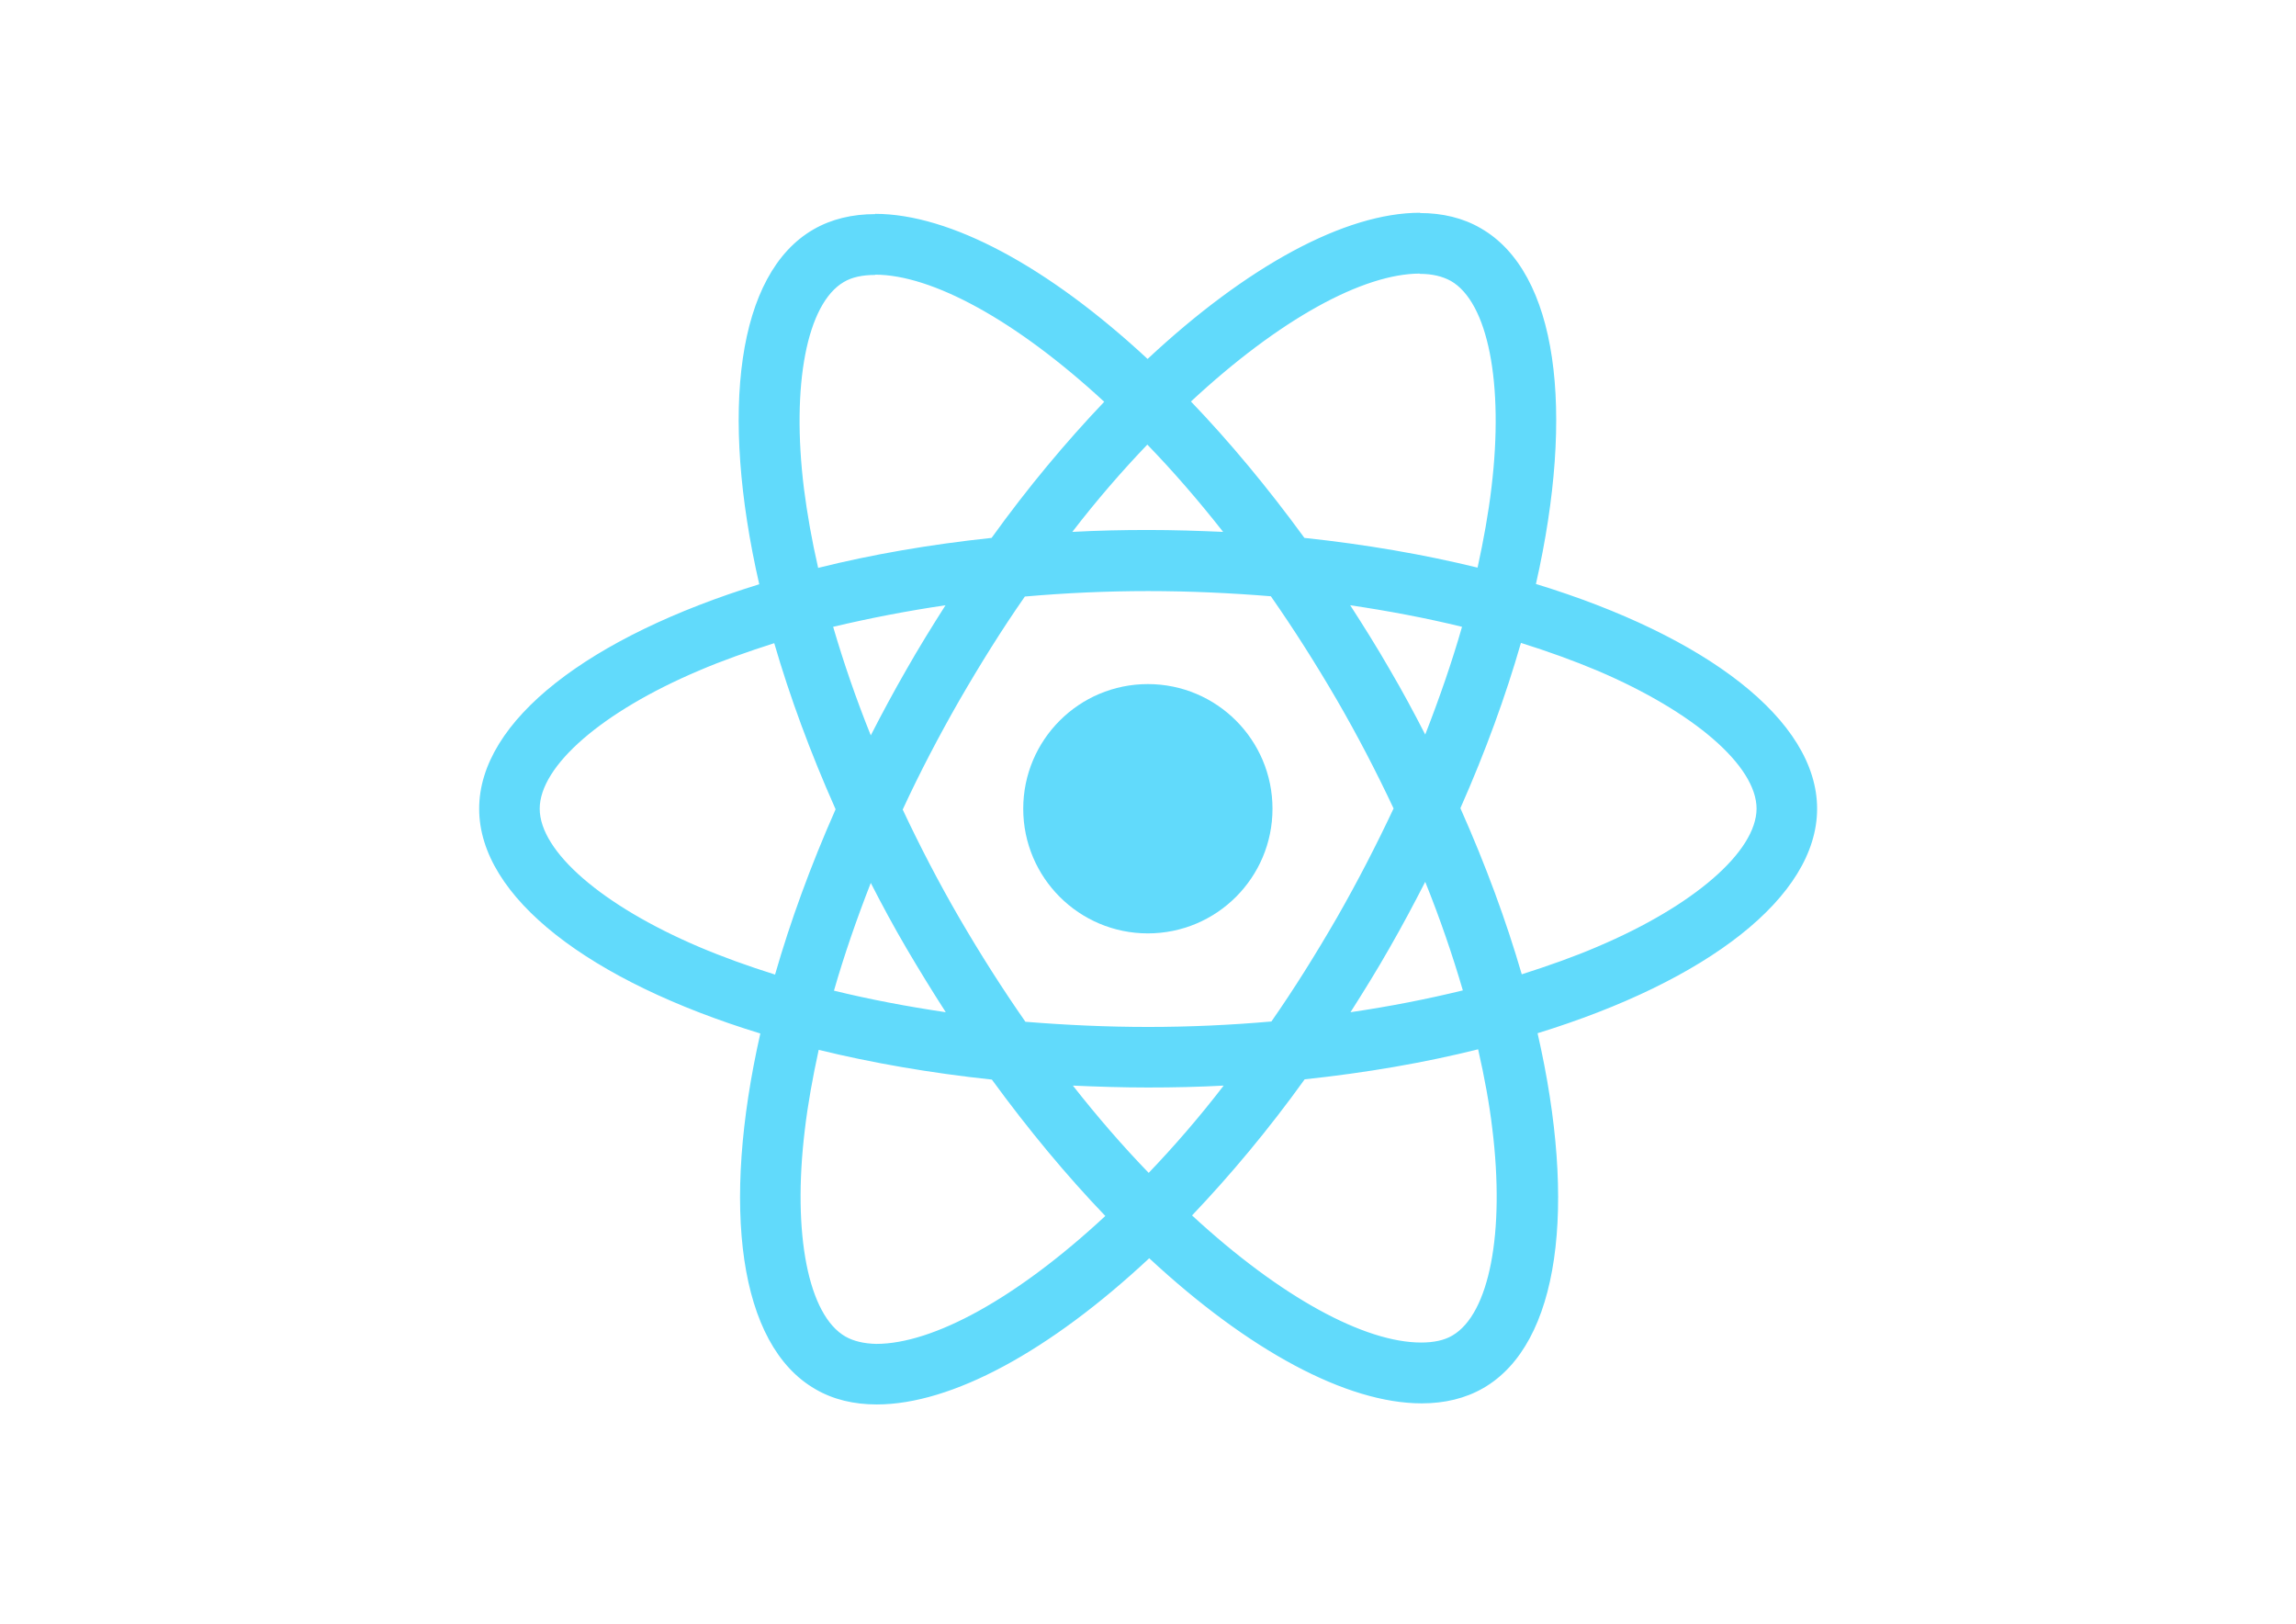
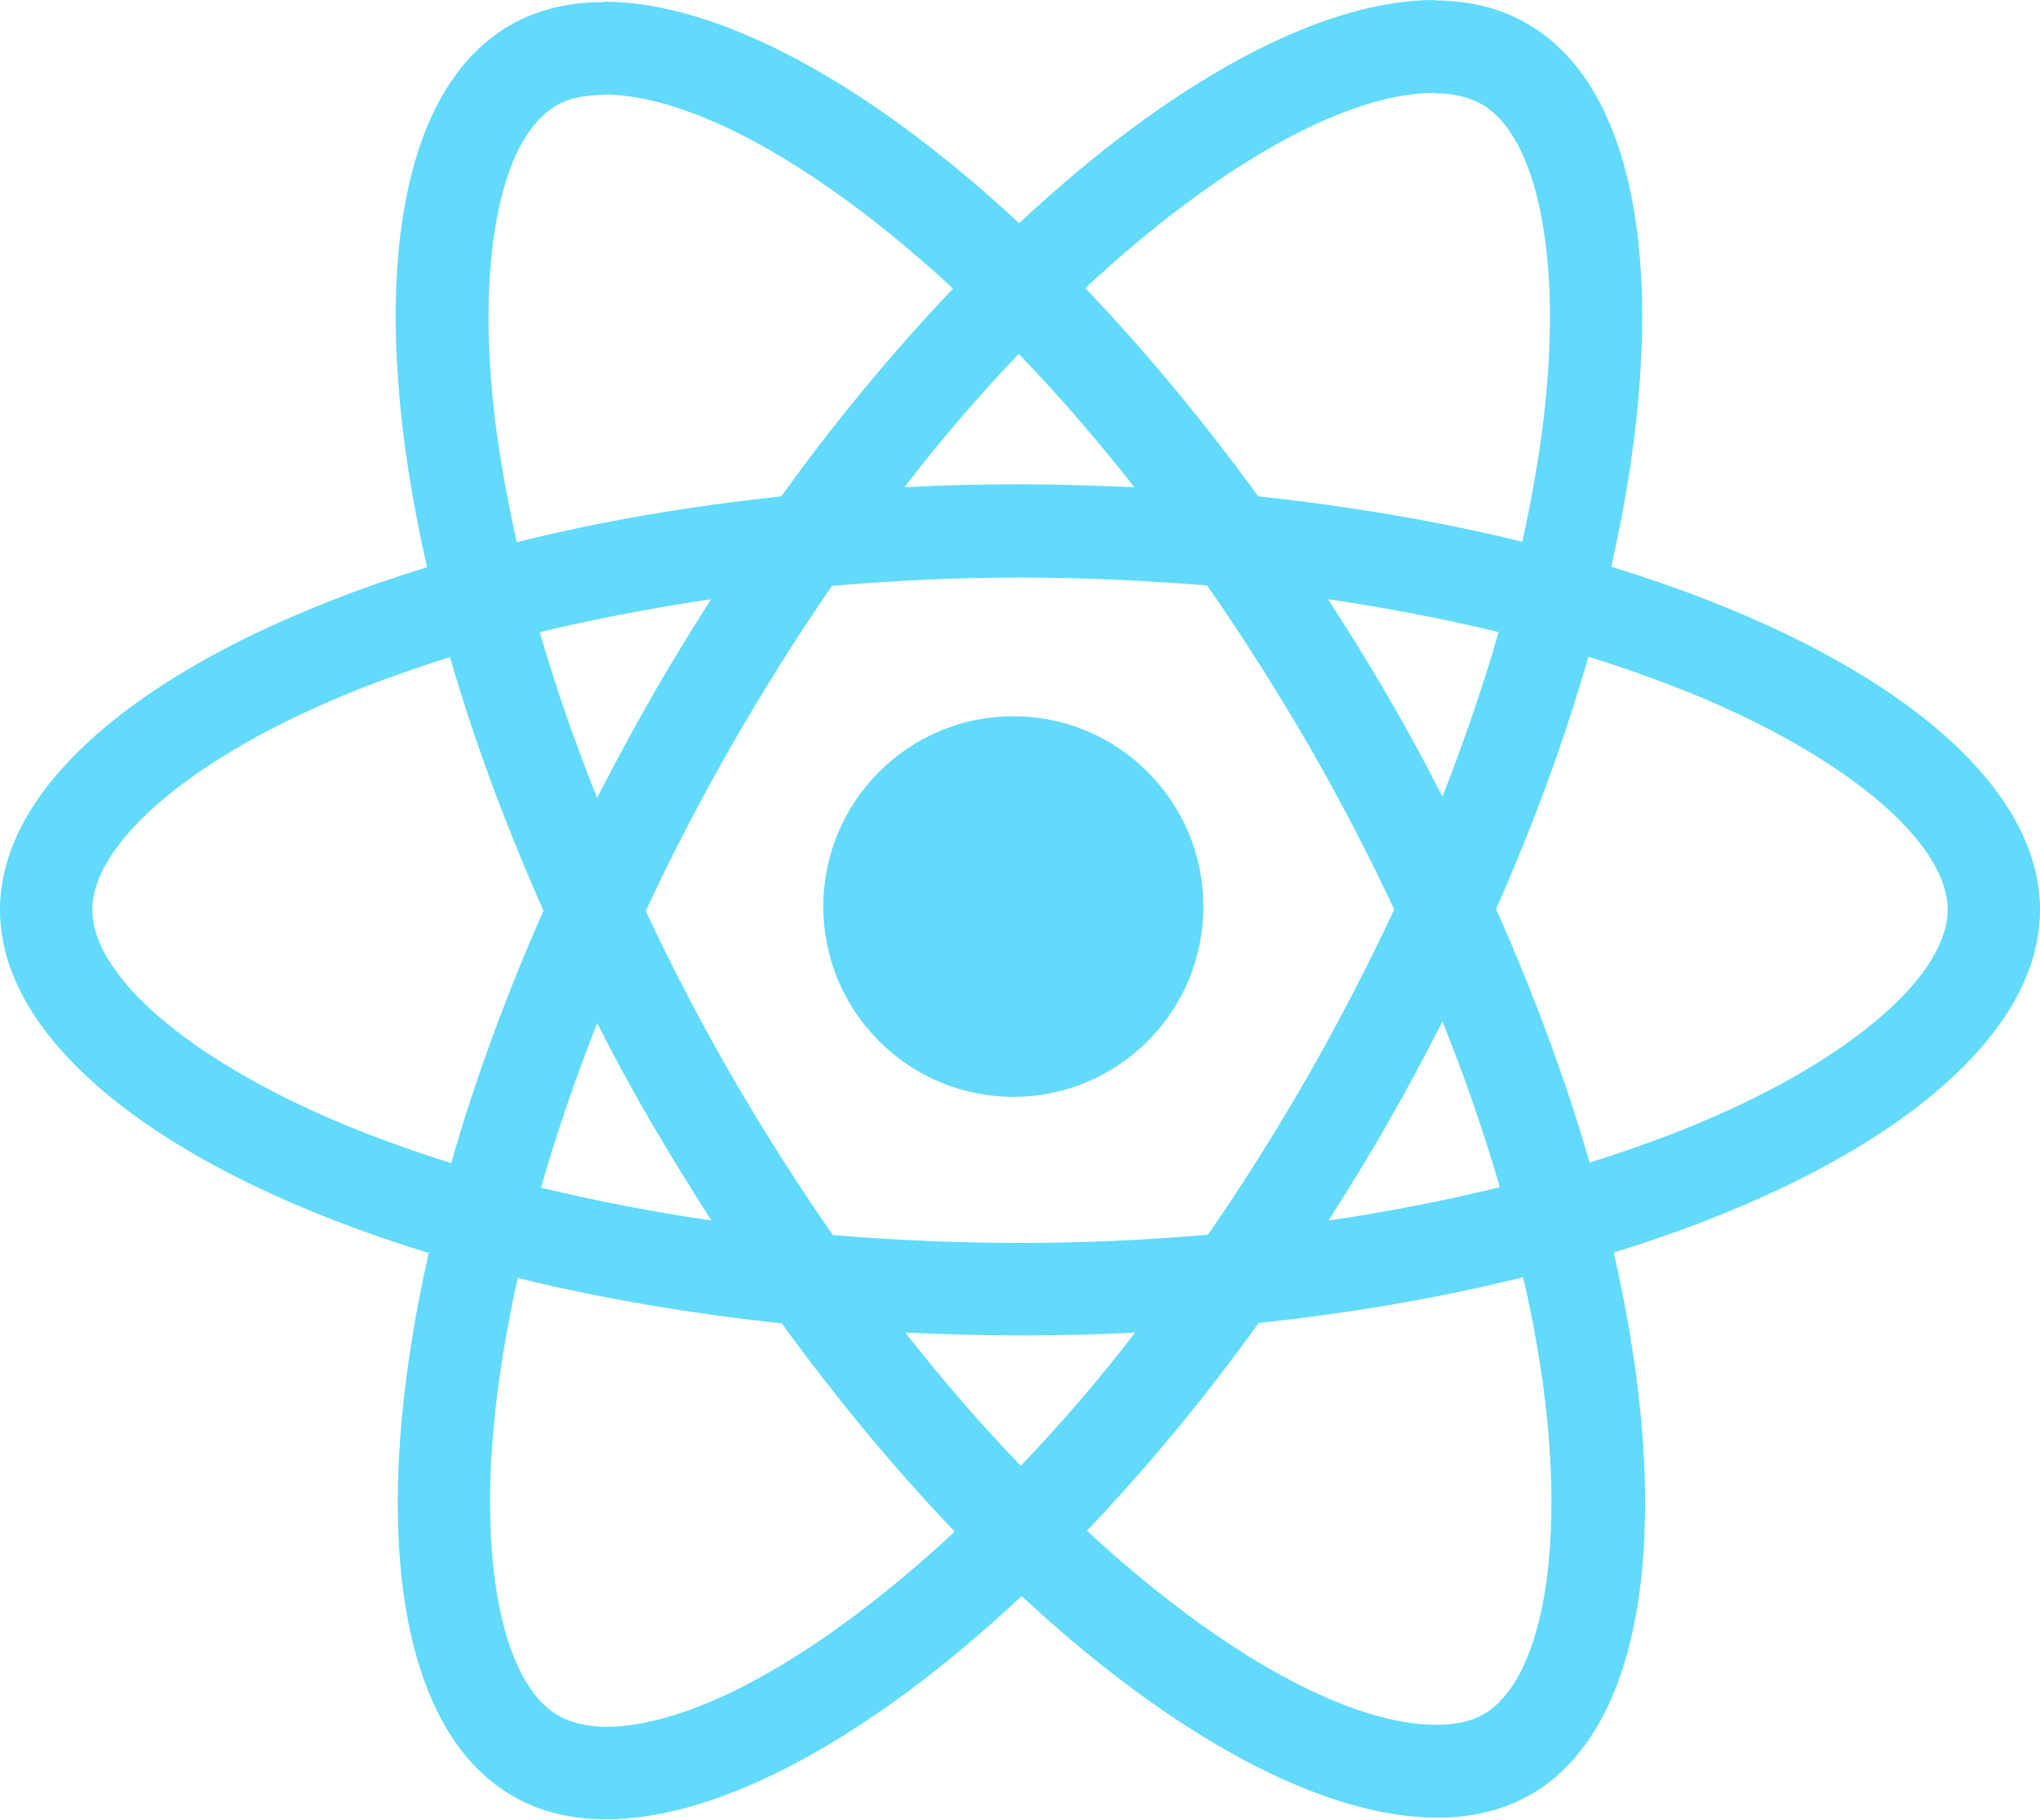
- <svg xmlns="http://www.w3.org/2000/svg" version="1.1" id="Layer_2_1_" x="0px" y="0px" viewBox="0 0 841.9 595.3" enable-background="new 0 0 841.9 595.3" xml:space="preserve">
-   <g>
-     <path fill="#61DAFB" d="M666.3,296.5c0-32.5-40.7-63.3-103.1-82.4c14.4-63.6,8-114.2-20.2-130.4c-6.5-3.8-14.1-5.6-22.4-5.6v22.3   c4.6,0,8.3,0.9,11.4,2.6c13.6,7.8,19.5,37.5,14.9,75.7c-1.1,9.4-2.9,19.3-5.1,29.4c-19.6-4.8-41-8.5-63.5-10.9   c-13.5-18.5-27.5-35.3-41.6-50c32.6-30.3,63.2-46.9,84-46.9l0-22.3c0,0,0,0,0,0c-27.5,0-63.5,19.6-99.9,53.6   c-36.4-33.8-72.4-53.2-99.9-53.2v22.3c20.7,0,51.4,16.5,84,46.6c-14,14.7-28,31.4-41.3,49.9c-22.6,2.4-44,6.1-63.6,11   c-2.3-10-4-19.7-5.2-29c-4.7-38.2,1.1-67.9,14.6-75.8c3-1.8,6.9-2.6,11.5-2.6l0-22.3c0,0,0,0,0,0c-8.4,0-16,1.8-22.6,5.6   c-28.1,16.2-34.4,66.7-19.9,130.1c-62.2,19.2-102.7,49.9-102.7,82.3c0,32.5,40.7,63.3,103.1,82.4c-14.4,63.6-8,114.2,20.2,130.4   c6.5,3.8,14.1,5.6,22.5,5.6c27.5,0,63.5-19.6,99.9-53.6c36.4,33.8,72.4,53.2,99.9,53.2c8.4,0,16-1.8,22.6-5.6   c28.1-16.2,34.4-66.7,19.9-130.1C625.8,359.7,666.3,328.9,666.3,296.5z M536.1,229.8c-3.7,12.9-8.3,26.2-13.5,39.5   c-4.1-8-8.4-16-13.1-24c-4.6-8-9.5-15.8-14.4-23.4C509.3,224,523,226.6,536.1,229.8z M490.3,336.3c-7.8,13.5-15.8,26.3-24.1,38.2   c-14.9,1.3-30,2-45.2,2c-15.1,0-30.2-0.7-45-1.9c-8.3-11.9-16.4-24.6-24.2-38c-7.6-13.1-14.5-26.4-20.8-39.8   c6.2-13.4,13.2-26.8,20.7-39.9c7.8-13.5,15.8-26.3,24.1-38.2c14.9-1.3,30-2,45.2-2c15.1,0,30.2,0.7,45,1.9   c8.3,11.9,16.4,24.6,24.2,38c7.6,13.1,14.5,26.4,20.8,39.8C504.7,309.8,497.8,323.2,490.3,336.3z M522.6,323.3   c5.4,13.4,10,26.8,13.8,39.8c-13.1,3.2-26.9,5.9-41.2,8c4.9-7.7,9.8-15.6,14.4-23.7C514.2,339.4,518.5,331.3,522.6,323.3z    M421.2,430c-9.3-9.6-18.6-20.3-27.8-32c9,0.4,18.2,0.7,27.5,0.7c9.4,0,18.7-0.2,27.8-0.7C439.7,409.7,430.4,420.4,421.2,430z    M346.8,371.1c-14.2-2.1-27.9-4.7-41-7.9c3.7-12.9,8.3-26.2,13.5-39.5c4.1,8,8.4,16,13.1,24C337.1,355.7,341.9,363.5,346.8,371.1z    M420.7,163c9.3,9.6,18.6,20.3,27.8,32c-9-0.4-18.2-0.7-27.5-0.7c-9.4,0-18.7,0.2-27.8,0.7C402.2,183.3,411.5,172.6,420.7,163z    M346.7,221.9c-4.9,7.7-9.8,15.6-14.4,23.7c-4.6,8-8.9,16-13,24c-5.4-13.4-10-26.8-13.8-39.8C318.6,226.7,332.4,224,346.7,221.9z    M256.2,347.1c-35.4-15.1-58.3-34.9-58.3-50.6c0-15.7,22.9-35.6,58.3-50.6c8.6-3.7,18-7,27.7-10.1c5.7,19.6,13.2,40,22.5,60.9   c-9.2,20.8-16.6,41.1-22.2,60.6C274.3,354.2,264.9,350.8,256.2,347.1z M310,490c-13.6-7.8-19.5-37.5-14.9-75.7   c1.1-9.4,2.9-19.3,5.1-29.4c19.6,4.8,41,8.5,63.5,10.9c13.5,18.5,27.5,35.3,41.6,50c-32.6,30.3-63.2,46.9-84,46.9   C316.8,492.6,313,491.7,310,490z M547.2,413.8c4.7,38.2-1.1,67.9-14.6,75.8c-3,1.8-6.9,2.6-11.5,2.6c-20.7,0-51.4-16.5-84-46.6   c14-14.7,28-31.4,41.3-49.9c22.6-2.4,44-6.1,63.6-11C544.3,394.8,546.1,404.5,547.2,413.8z M585.7,347.1c-8.6,3.7-18,7-27.7,10.1   c-5.7-19.6-13.2-40-22.5-60.9c9.2-20.8,16.6-41.1,22.2-60.6c9.9,3.1,19.3,6.5,28.1,10.2c35.4,15.1,58.3,34.9,58.3,50.6   C644,312.2,621.1,332.1,585.7,347.1z" />
-     <polygon fill="#61DAFB" points="320.8,78.4 320.8,78.4 320.8,78.4  " />
-     <circle fill="#61DAFB" cx="420.9" cy="296.5" r="45.7" />
-     <polygon fill="#61DAFB" points="520.5,78.1 520.5,78.1 520.5,78.1  " />
-   </g>
+ <svg xmlns="http://www.w3.org/2000/svg" width="240" height="214" viewBox="0 0 240 214" fill="none">
+   <path d="M119.217 129.017C131.564 129.017 141.574 118.995 141.574 106.633C141.574 94.27 131.564 84.248 119.217 84.248C106.87 84.248 96.861 94.27 96.861 106.633C96.861 118.995 106.87 129.017 119.217 129.017Z" fill="#61DAFB" />
+   <path d="M240 107.024C240 91.106 220.09 76.019 189.564 66.664C196.608 35.512 193.477 10.727 179.682 2.792C176.502 0.931 172.784 0.049 168.724 0.049V10.972C170.974 10.972 172.784 11.413 174.301 12.245C180.954 16.066 183.84 30.613 181.59 49.324C181.052 53.929 180.171 58.778 179.095 63.725C169.507 61.374 159.038 59.562 148.031 58.386C141.427 49.324 134.578 41.095 127.68 33.895C143.628 19.054 158.598 10.923 168.773 10.923V0C155.32 0 137.709 9.6 119.902 26.254C102.095 9.698 84.484 0.196 71.031 0.196V11.119C81.158 11.119 96.176 19.201 112.124 33.944C105.275 41.144 98.426 49.324 91.92 58.386C80.864 59.562 70.395 61.374 60.807 63.774C59.682 58.876 58.85 54.124 58.263 49.569C55.964 30.858 58.801 16.311 65.406 12.441C66.873 11.56 68.781 11.168 71.031 11.168V0.245C66.922 0.245 63.204 1.127 59.975 2.988C46.229 10.923 43.147 35.658 50.24 66.713C19.812 76.117 0 91.154 0 107.024C0 122.943 19.91 138.03 50.436 147.385C43.392 178.537 46.523 203.322 60.318 211.257C63.498 213.118 67.216 214 71.325 214C84.778 214 102.389 204.4 120.196 187.746C138.002 204.302 155.614 213.804 169.066 213.804C173.176 213.804 176.894 212.922 180.122 211.061C193.869 203.126 196.951 178.39 189.857 147.336C220.188 137.981 240 122.894 240 107.024ZM176.307 74.354C174.497 80.672 172.246 87.187 169.702 93.701C167.697 89.783 165.593 85.865 163.294 81.946C161.044 78.028 158.647 74.207 156.25 70.484C163.196 71.513 169.898 72.786 176.307 74.354ZM153.901 126.519C150.086 133.132 146.172 139.401 142.112 145.23C134.823 145.867 127.436 146.21 120 146.21C112.613 146.21 105.226 145.867 97.986 145.279C93.926 139.45 89.963 133.23 86.148 126.666C82.43 120.249 79.054 113.735 75.972 107.171C79.005 100.608 82.43 94.044 86.099 87.628C89.914 81.015 93.828 74.746 97.888 68.917C105.177 68.28 112.564 67.937 120 67.937C127.387 67.937 134.774 68.28 142.014 68.868C146.074 74.697 150.037 80.917 153.852 87.481C157.57 93.897 160.946 100.412 164.028 106.976C160.946 113.539 157.57 120.103 153.901 126.519ZM169.702 120.152C172.344 126.715 174.594 133.279 176.453 139.646C170.045 141.214 163.294 142.536 156.298 143.565C158.695 139.793 161.093 135.924 163.343 131.956C165.593 128.038 167.697 124.07 169.702 120.152ZM120.098 172.415C115.548 167.713 110.999 162.471 106.498 156.741C110.901 156.937 115.402 157.084 119.951 157.084C124.55 157.084 129.099 156.986 133.551 156.741C129.148 162.471 124.598 167.713 120.098 172.415ZM83.702 143.565C76.755 142.536 70.053 141.263 63.645 139.695C65.454 133.377 67.705 126.862 70.249 120.347C72.254 124.266 74.358 128.184 76.657 132.103C78.956 136.022 81.305 139.842 83.702 143.565ZM119.853 41.634C124.403 46.337 128.952 51.578 133.453 57.308C129.05 57.112 124.55 56.965 120 56.965C115.402 56.965 110.852 57.063 106.4 57.308C110.803 51.578 115.353 46.337 119.853 41.634ZM83.653 70.484C81.256 74.256 78.859 78.125 76.608 82.093C74.358 86.011 72.254 89.93 70.249 93.849C67.607 87.285 65.357 80.721 63.498 74.354C69.906 72.835 76.657 71.513 83.653 70.484ZM39.38 131.809C22.063 124.413 10.86 114.715 10.86 107.024C10.86 99.334 22.063 89.587 39.38 82.24C43.587 80.428 48.186 78.811 52.931 77.293C55.719 86.893 59.389 96.885 63.938 107.122C59.437 117.311 55.817 127.254 53.078 136.805C48.235 135.287 43.636 133.621 39.38 131.809ZM65.699 201.804C59.046 197.983 56.16 183.436 58.41 164.725C58.948 160.12 59.829 155.271 60.905 150.324C70.493 152.675 80.962 154.488 91.969 155.663C98.573 164.725 105.422 172.954 112.32 180.154C96.372 194.995 81.402 203.126 71.227 203.126C69.026 203.077 67.167 202.636 65.699 201.804ZM181.737 164.48C184.036 183.191 181.199 197.738 174.594 201.608C173.127 202.489 171.219 202.881 168.969 202.881C158.842 202.881 143.824 194.799 127.876 180.056C134.725 172.856 141.574 164.676 148.08 155.614C159.136 154.439 169.605 152.626 179.193 150.226C180.318 155.173 181.199 159.924 181.737 164.48ZM200.571 131.809C196.364 133.621 191.765 135.238 187.02 136.756C184.232 127.156 180.563 117.164 176.013 106.927C180.514 96.738 184.134 86.795 186.873 77.244C191.716 78.762 196.315 80.428 200.62 82.24C217.937 89.636 229.14 99.334 229.14 107.024C229.091 114.715 217.888 124.462 200.571 131.809Z" fill="#61DAFB" />
</svg>
